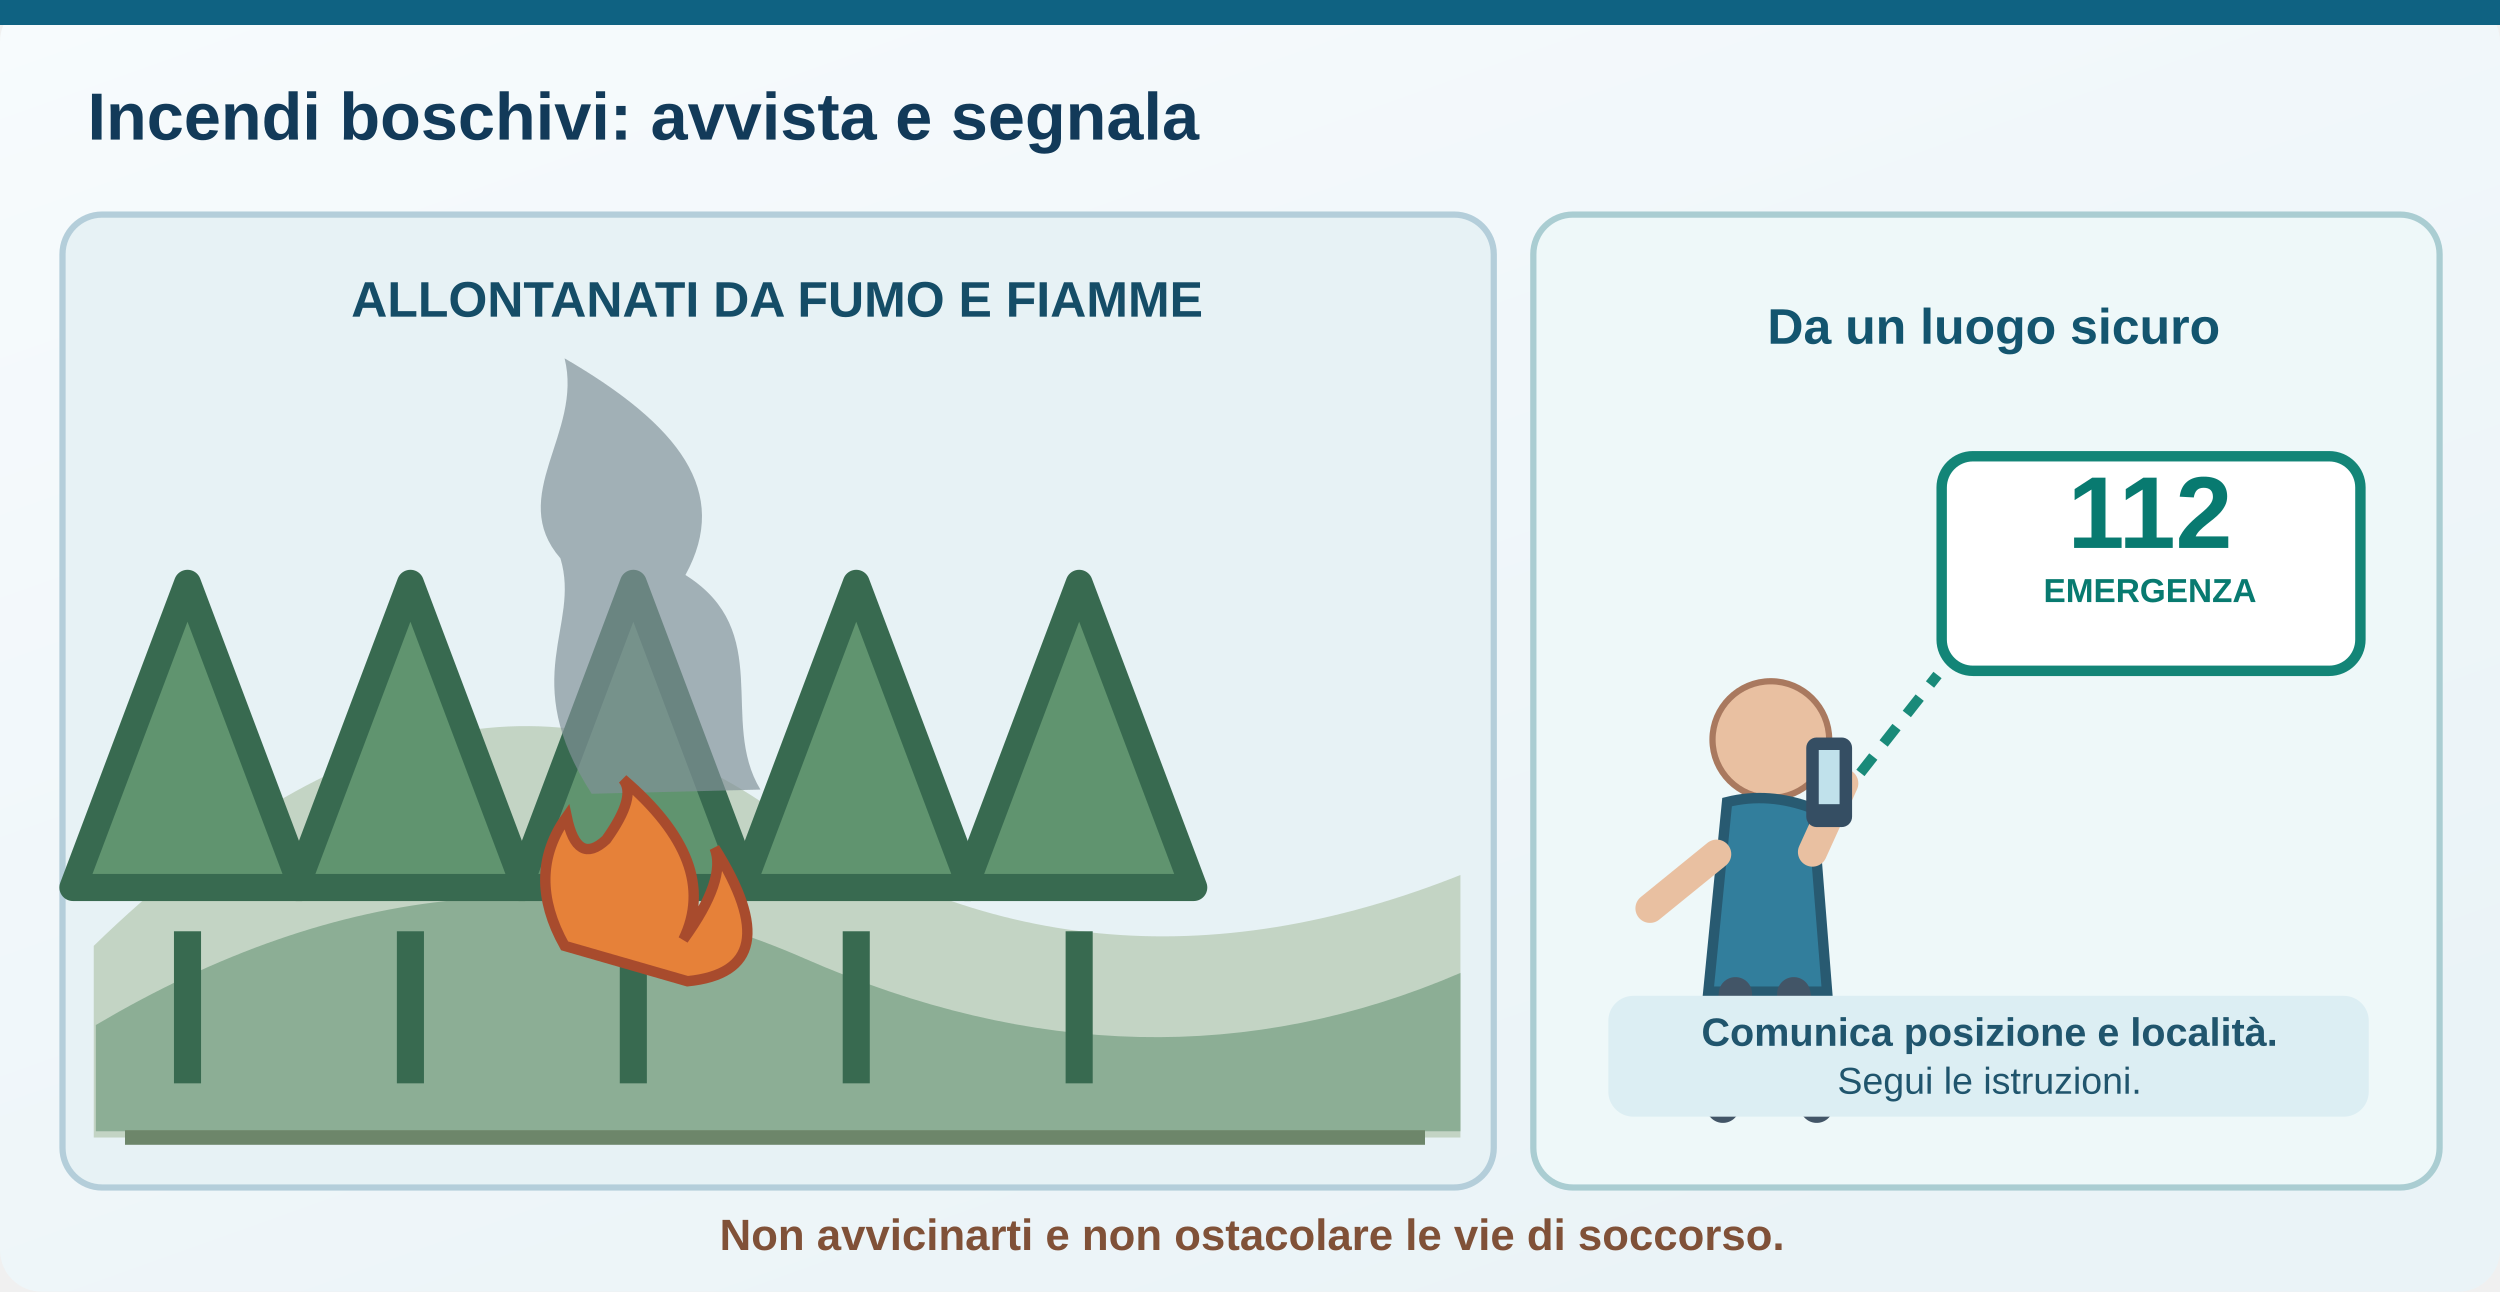
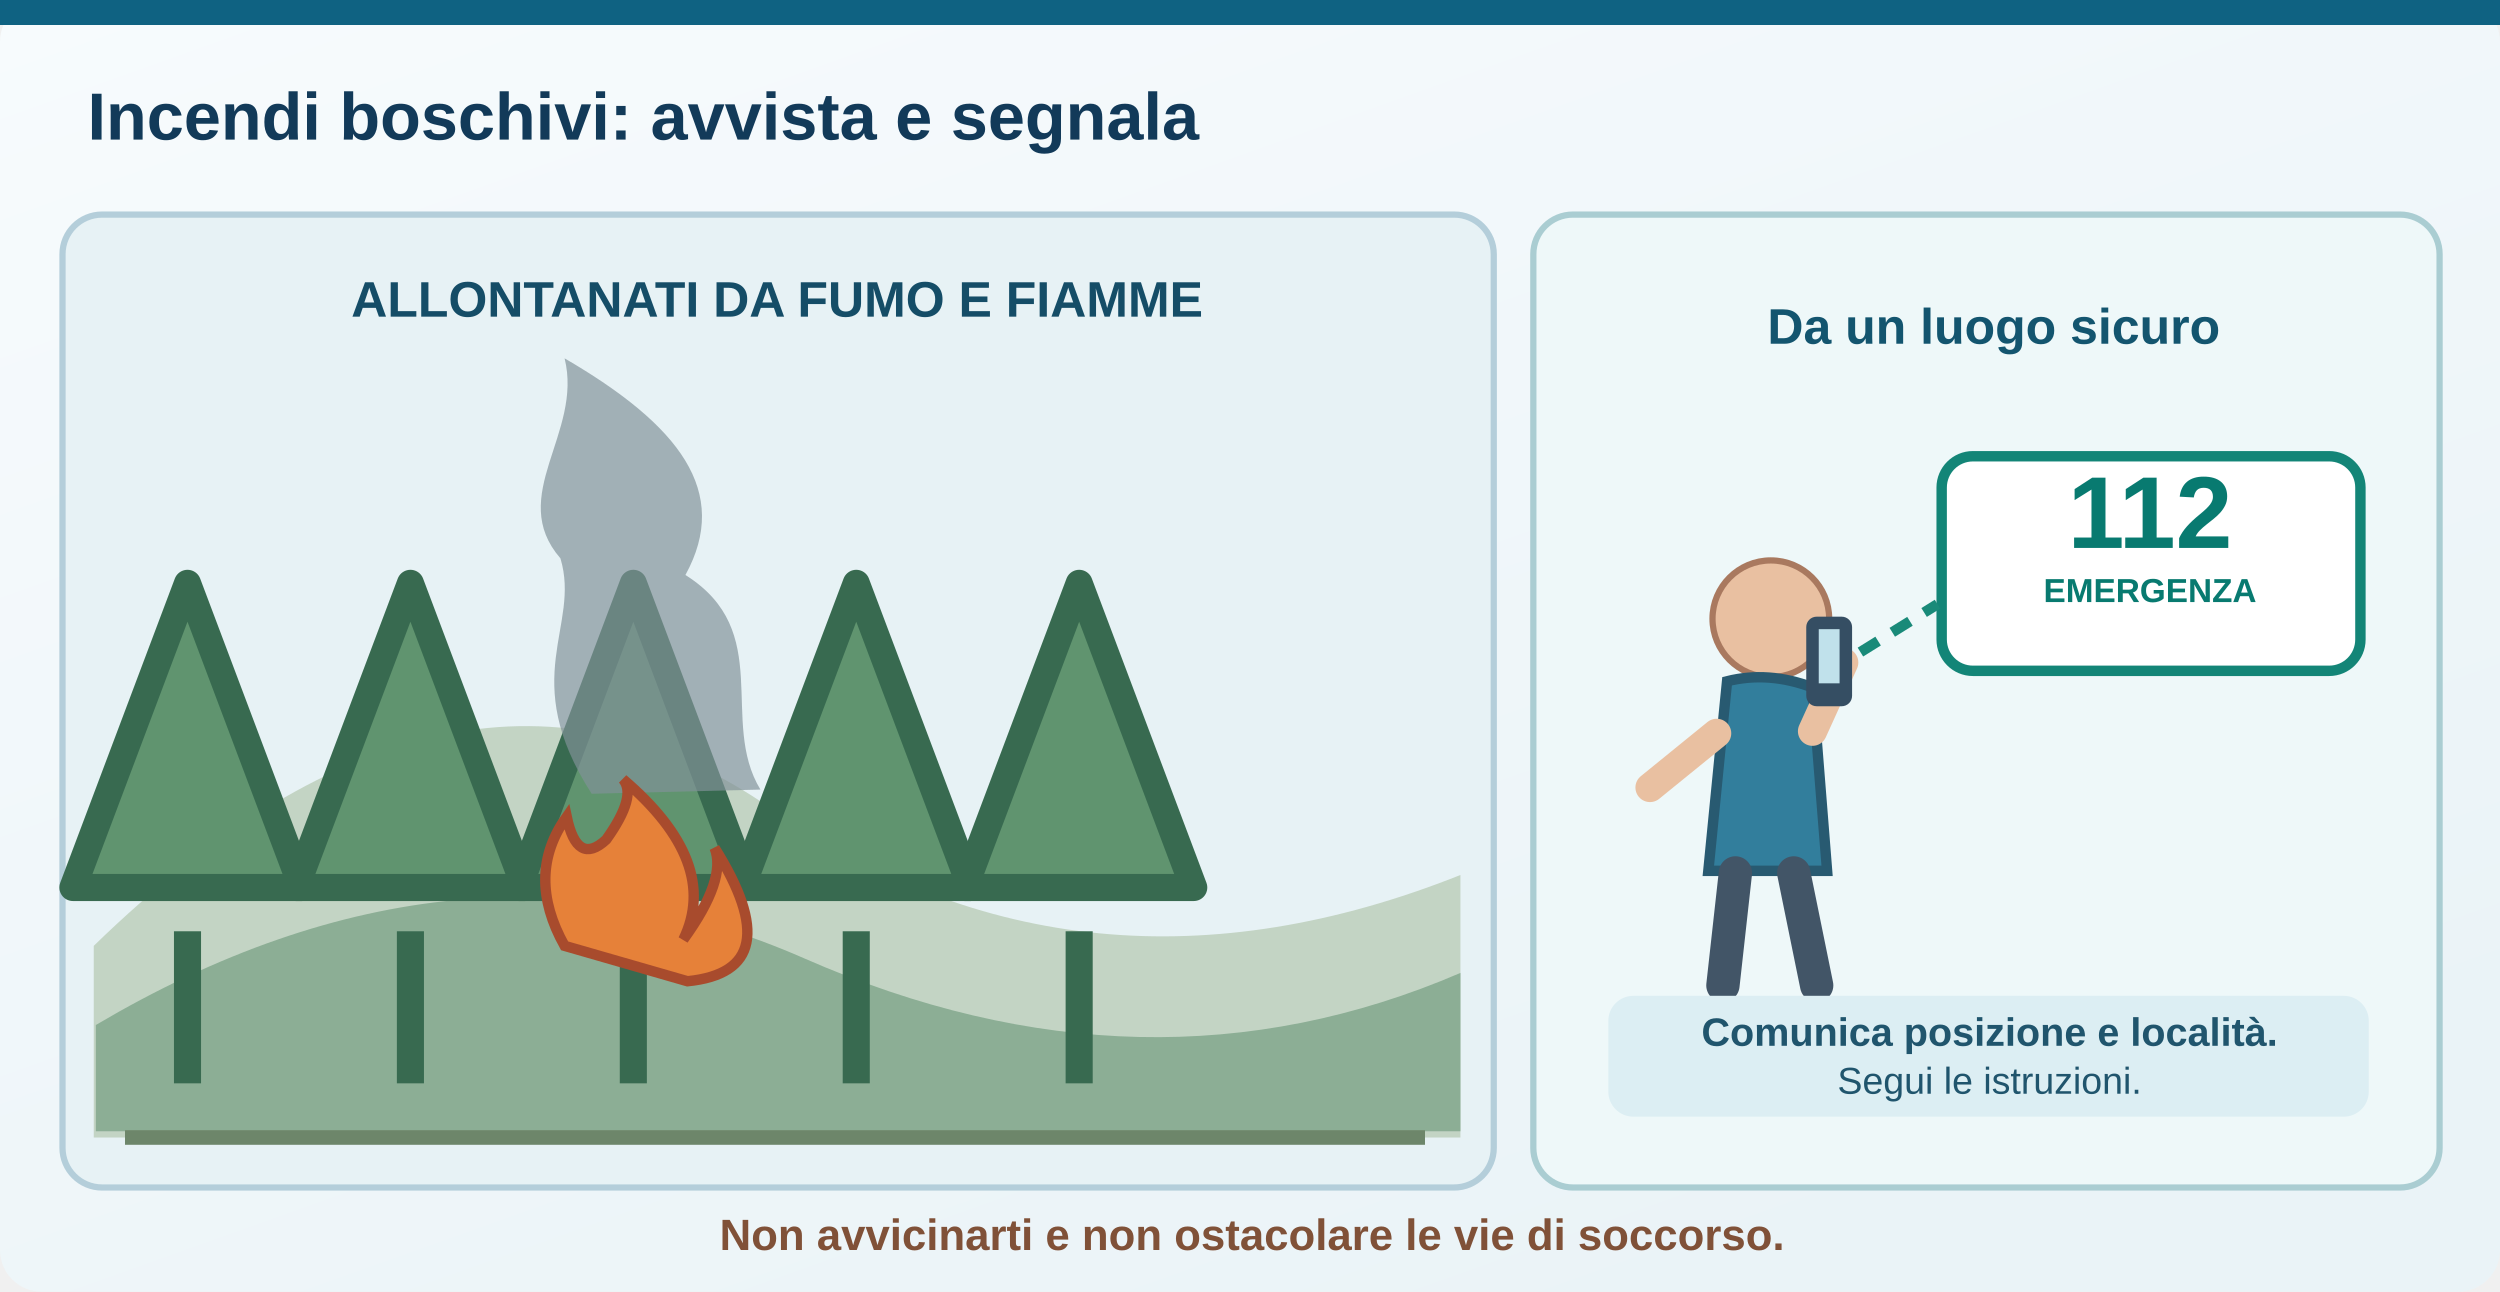
<svg xmlns="http://www.w3.org/2000/svg" width="1200" height="620" viewBox="0 0 1200 620" role="img" aria-labelledby="t d">
  <defs>
    <linearGradient id="paper" x2=".7" y2="1">
      <stop stop-color="#f7fbfd" />
      <stop offset="1" stop-color="#eaf3f7" />
    </linearGradient>
    <linearGradient id="flame" x2="0" y2="1">
      <stop stop-color="#cf4930" />
      <stop offset=".6" stop-color="#ed8b37" />
      <stop offset="1" stop-color="#ffd87a" />
    </linearGradient>
  </defs>
  <rect width="1200" height="620" rx="20" fill="url(#paper)" />
  <rect width="1200" height="12" fill="#0f6282" />
  <text x="42" y="67" font-family="Arial,sans-serif" font-size="32" fill="#123a59" text-anchor="start" font-weight="700">Incendi boschivi: avvista e segnala</text>
  <rect x="30" y="103" width="687" height="467" rx="19" fill="#e7f2f5" stroke="#b4ceda" stroke-width="3" />
  <rect x="736" y="103" width="435" height="467" rx="19" fill="#eef8f9" stroke="#aacdd2" stroke-width="3" />
  <text x="373" y="152" font-family="Arial,sans-serif" font-size="24" fill="#154d67" text-anchor="middle" font-weight="700">ALLONTANATI DA FUMO E FIAMME</text>
  <path d="M45 454 Q220 284 370 388 T701 420 V546 H45Z" fill="#c3d4c4" />
  <path d="M46 492 Q222 388 386 460 T701 467 V543 H46Z" fill="#8cae95" />
  <path d="M90 447 V520 M90 280 l-55 146 h110Z" stroke="#386a50" stroke-width="13" stroke-linejoin="round" fill="#60946f" />
  <path d="M197 447 V520 M197 280 l-55 146 h110Z" stroke="#386a50" stroke-width="13" stroke-linejoin="round" fill="#60946f" />
  <path d="M304 447 V520 M304 280 l-55 146 h110Z" stroke="#386a50" stroke-width="13" stroke-linejoin="round" fill="#60946f" />
  <path d="M411 447 V520 M411 280 l-55 146 h110Z" stroke="#386a50" stroke-width="13" stroke-linejoin="round" fill="#60946f" />
  <path d="M518 447 V520 M518 280 l-55 146 h110Z" stroke="#386a50" stroke-width="13" stroke-linejoin="round" fill="#60946f" />
  <path d="M284 381 C248 325 279 301 269 268 C243 238 280 208 271 172 C326 204 351 236 329 276 C372 303 345 346 365 379Z" fill="#819198" opacity=".68" />
  <path d="M271 454 Q252 420 272 392 Q277 416 291 403 Q306 382 299 374 Q346 414 328 451 Q349 422 343 407 Q380 466 330 471Z" fill="#e68139" stroke="#a84b2d" stroke-width="5" />
  <path d="M60 546 H684" stroke="#6d866a" stroke-width="7" />
  <text x="957" y="165" font-family="Arial,sans-serif" font-size="24" fill="#13556f" text-anchor="middle" font-weight="700">Da un luogo sicuro</text>
-   <circle cx="850" cy="355" r="28" fill="#e9c0a1" stroke="#a9795f" stroke-width="3" />
-   <path d="M829 385 Q849 380 870 388 L877 476 H820Z" fill="#327e9c" stroke="#285a71" stroke-width="5" />
-   <path d="M824 410 L792 436 M870 409 L885 376" stroke="#e9c0a1" stroke-width="14" fill="none" stroke-linecap="round" />
-   <path d="M833 477 L827 531 M861 477 L872 531" stroke="#425567" stroke-width="16" stroke-linecap="round" />
-   <rect x="867" y="354" width="22" height="43" rx="5" fill="#354e63" />
-   <rect x="873" y="360" width="10" height="26" fill="#c0e1eb" />
+   <g transform="translate(0,-58)">
+     <circle cx="850" cy="355" r="28" fill="#e9c0a1" stroke="#a9795f" stroke-width="3" />
+     <path d="M829 385 Q849 380 870 388 L877 476 H820Z" fill="#327e9c" stroke="#285a71" stroke-width="5" />
+     <path d="M824 410 L792 436 M870 409 L885 376" stroke="#e9c0a1" stroke-width="14" fill="none" stroke-linecap="round" />
+     <path d="M833 477 L827 531 M861 477 L872 531" stroke="#425567" stroke-width="16" stroke-linecap="round" />
+     <rect x="867" y="354" width="22" height="43" rx="5" fill="#354e63" />
+     <rect x="873" y="360" width="10" height="26" fill="#c0e1eb" />
+   </g>
  <rect x="932" y="219" width="201" height="103" rx="15" fill="#fff" stroke="#138577" stroke-width="5" />
  <text x="1032" y="263" font-family="Arial,sans-serif" font-size="49" fill="#087a70" text-anchor="middle" font-weight="700">112</text>
  <text x="1032" y="289" font-family="Arial,sans-serif" font-size="16" fill="#087a70" text-anchor="middle" font-weight="700">EMERGENZA</text>
-   <path d="M893 371 L930 324" stroke="#198a79" stroke-width="5" stroke-dasharray="10 8" />
+   <path d="M893 313 L930 290" stroke="#198a79" stroke-width="5" stroke-dasharray="10 8" />
  <rect x="772" y="478" width="365" height="58" rx="12" fill="#dceef3" />
  <text x="955" y="502" font-family="Arial,sans-serif" font-size="19" fill="#20556d" text-anchor="middle" font-weight="700">Comunica posizione e località.</text>
  <text x="955" y="525" font-family="Arial,sans-serif" font-size="18" fill="#20556d" text-anchor="middle" font-weight="500">Segui le istruzioni.</text>
  <text x="601" y="600" font-family="Arial,sans-serif" font-size="21" fill="#805138" text-anchor="middle" font-weight="700">Non avvicinarti e non ostacolare le vie di soccorso.</text>
</svg>
